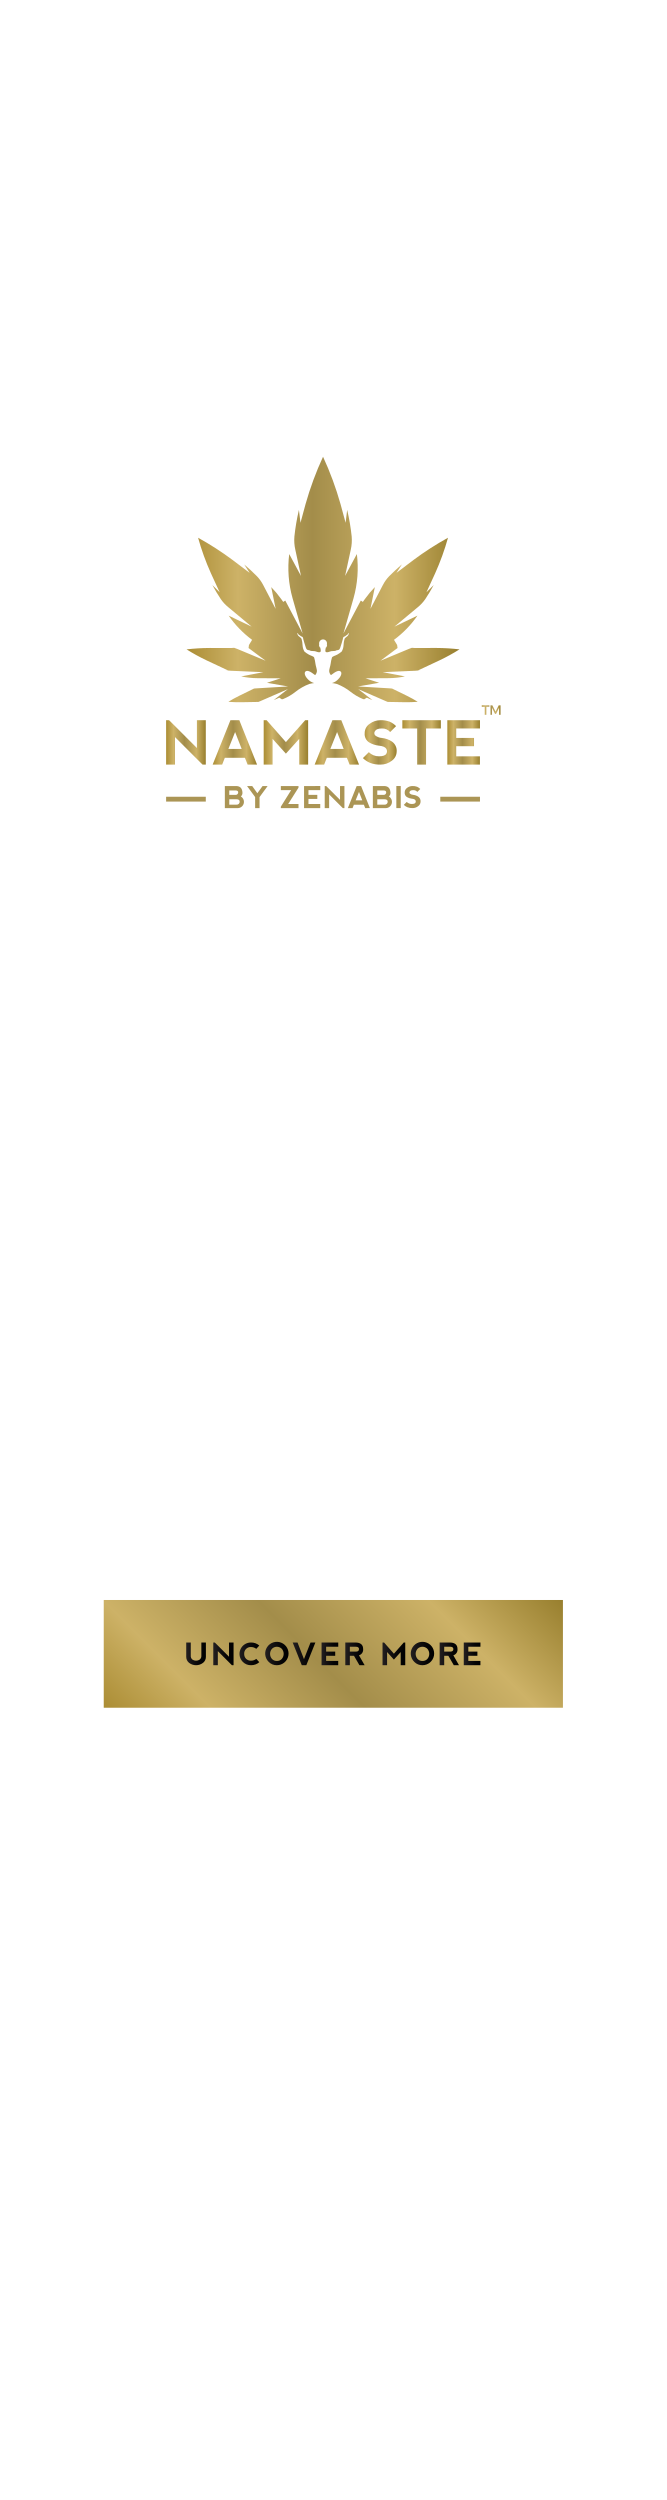
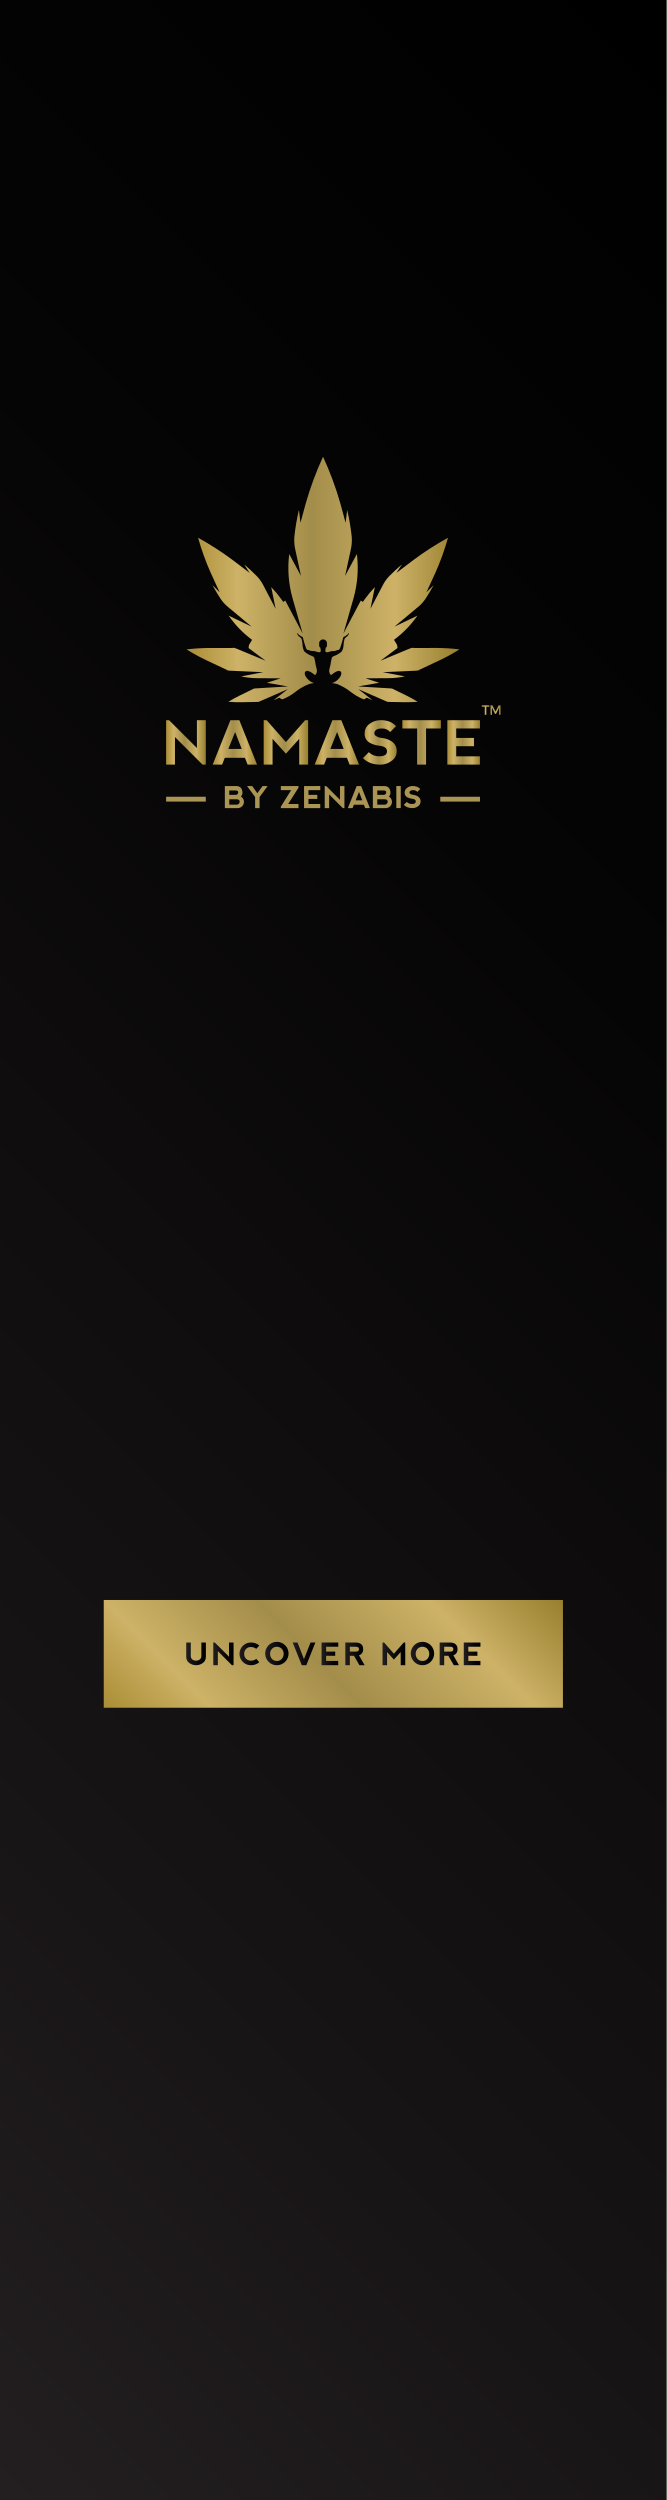
<svg xmlns="http://www.w3.org/2000/svg" xmlns:xlink="http://www.w3.org/1999/xlink" id="Layer_1" data-name="Layer 1" width="160" height="600" viewBox="0 0 160 600">
  <defs>
-     <style>.cls-1{fill:url(#New_Gradient_Swatch_2);}.cls-2{fill:url(#New_Gradient_Swatch_2-2);}.cls-3{fill:url(#New_Gradient_Swatch_2-3);}.cls-4{fill:url(#New_Gradient_Swatch_2-4);}.cls-5{fill:url(#New_Gradient_Swatch_2-5);}.cls-6{fill:url(#New_Gradient_Swatch_2-6);}.cls-7{fill:url(#New_Gradient_Swatch_2-7);}.cls-8{fill:url(#New_Gradient_Swatch_2-8);}.cls-9{fill:url(#New_Gradient_Swatch_2-9);}.cls-10{fill:#ab9555;}.cls-11{fill:url(#New_Gradient_Swatch_2-10);}.cls-12{fill:url(#linear-gradient);}.cls-13{fill:url(#linear-gradient-2);}.cls-14{fill:url(#linear-gradient-3);}.cls-15{fill:url(#linear-gradient-4);}.cls-16{fill:url(#linear-gradient-5);}.cls-17{fill:url(#linear-gradient-6);}.cls-18{fill:url(#linear-gradient-7);}.cls-19{fill:url(#linear-gradient-8);}.cls-20{fill:url(#linear-gradient-9);}.cls-21{fill:url(#linear-gradient-10);}.cls-22{fill:url(#linear-gradient-11);}</style>
+     <style>.cls-1{fill:url(#linear-gradient);}.cls-2{fill:url(#New_Gradient_Swatch_2);}.cls-3{fill:url(#New_Gradient_Swatch_2-2);}.cls-4{fill:url(#New_Gradient_Swatch_2-3);}.cls-5{fill:url(#New_Gradient_Swatch_2-4);}.cls-6{fill:url(#New_Gradient_Swatch_2-5);}.cls-7{fill:url(#New_Gradient_Swatch_2-6);}.cls-8{fill:url(#New_Gradient_Swatch_2-7);}.cls-9{fill:url(#New_Gradient_Swatch_2-8);}.cls-10{fill:url(#New_Gradient_Swatch_2-9);}.cls-11{fill:#ab9555;}.cls-12{fill:url(#New_Gradient_Swatch_2-10);}.cls-13{fill:url(#linear-gradient-2);}.cls-14{fill:url(#linear-gradient-3);}.cls-15{fill:url(#linear-gradient-4);}.cls-16{fill:url(#linear-gradient-5);}.cls-17{fill:url(#linear-gradient-6);}.cls-18{fill:url(#linear-gradient-7);}.cls-19{fill:url(#linear-gradient-8);}.cls-20{fill:url(#linear-gradient-9);}.cls-21{fill:url(#linear-gradient-10);}.cls-22{fill:url(#linear-gradient-11);}.cls-23{fill:url(#linear-gradient-12);}</style>
+     <linearGradient id="linear-gradient" x1="-110" y1="490" x2="270" y2="110" gradientUnits="userSpaceOnUse">
+       <stop offset="0" stop-color="#231f20" />
+       <stop offset="0.24" stop-color="#171415" />
+       <stop offset="0.673" stop-color="#060505" />
+       <stop offset="1" />
+     </linearGradient>
    <linearGradient id="New_Gradient_Swatch_2" x1="107.361" y1="178.177" x2="115.193" y2="178.177" gradientUnits="userSpaceOnUse">
      <stop offset="0" stop-color="#ab8d34" />
      <stop offset="0.188" stop-color="#cdb267" />
      <stop offset="0.461" stop-color="#a38d4a" />
      <stop offset="0.763" stop-color="#cdb267" />
      <stop offset="1" stop-color="#987f2e" />
    </linearGradient>
    <linearGradient id="New_Gradient_Swatch_2-2" x1="75.515" y1="178.177" x2="86.168" y2="178.177" xlink:href="#New_Gradient_Swatch_2" />
    <linearGradient id="New_Gradient_Swatch_2-3" x1="87.1" y1="178.177" x2="95.202" y2="178.177" xlink:href="#New_Gradient_Swatch_2" />
    <linearGradient id="New_Gradient_Swatch_2-4" x1="44.777" y1="139.078" x2="110.283" y2="139.078" xlink:href="#New_Gradient_Swatch_2" />
    <linearGradient id="New_Gradient_Swatch_2-5" x1="96.566" y1="178.177" x2="105.805" y2="178.177" xlink:href="#New_Gradient_Swatch_2" />
    <linearGradient id="New_Gradient_Swatch_2-6" x1="39.867" y1="178.177" x2="49.39" y2="178.177" xlink:href="#New_Gradient_Swatch_2" />
    <linearGradient id="New_Gradient_Swatch_2-7" x1="63.285" y1="178.177" x2="73.952" y2="178.177" xlink:href="#New_Gradient_Swatch_2" />
    <linearGradient id="New_Gradient_Swatch_2-8" x1="51.039" y1="178.177" x2="61.692" y2="178.177" xlink:href="#New_Gradient_Swatch_2" />
    <linearGradient id="New_Gradient_Swatch_2-9" x1="115.62" y1="170.419" x2="120.133" y2="170.419" xlink:href="#New_Gradient_Swatch_2" />
    <linearGradient id="New_Gradient_Swatch_2-10" x1="45.984" y1="430.943" x2="114.016" y2="362.91" xlink:href="#New_Gradient_Swatch_2" />
-     <linearGradient id="linear-gradient" x1="44.693" y1="396.926" x2="49.415" y2="396.926" gradientUnits="userSpaceOnUse">
-       <stop offset="0" stop-color="#231f20" />
-       <stop offset="0.24" stop-color="#171415" />
-       <stop offset="0.673" stop-color="#060505" />
-       <stop offset="1" />
-     </linearGradient>
-     <linearGradient id="linear-gradient-2" x1="51.187" y1="396.926" x2="56.054" y2="396.926" xlink:href="#linear-gradient" />
-     <linearGradient id="linear-gradient-3" x1="57.51" y1="396.926" x2="62.231" y2="396.926" xlink:href="#linear-gradient" />
-     <linearGradient id="linear-gradient-4" x1="63.723" y1="396.926" x2="69.171" y2="396.926" xlink:href="#linear-gradient" />
-     <linearGradient id="linear-gradient-5" x1="70.242" y1="396.926" x2="75.69" y2="396.926" xlink:href="#linear-gradient" />
-     <linearGradient id="linear-gradient-6" x1="77.176" y1="396.926" x2="81.179" y2="396.926" xlink:href="#linear-gradient" />
-     <linearGradient id="linear-gradient-7" x1="82.871" y1="396.926" x2="87.509" y2="396.926" xlink:href="#linear-gradient" />
-     <linearGradient id="linear-gradient-8" x1="91.808" y1="396.926" x2="97.26" y2="396.926" xlink:href="#linear-gradient" />
-     <linearGradient id="linear-gradient-9" x1="98.665" y1="396.926" x2="104.113" y2="396.926" xlink:href="#linear-gradient" />
-     <linearGradient id="linear-gradient-10" x1="105.518" y1="396.926" x2="110.156" y2="396.926" xlink:href="#linear-gradient" />
-     <linearGradient id="linear-gradient-11" x1="111.303" y1="396.926" x2="115.307" y2="396.926" xlink:href="#linear-gradient" />
+     <linearGradient id="linear-gradient-2" x1="44.693" y1="396.926" x2="49.415" y2="396.926" xlink:href="#linear-gradient" />
+     <linearGradient id="linear-gradient-3" x1="51.187" y1="396.926" x2="56.054" y2="396.926" xlink:href="#linear-gradient" />
+     <linearGradient id="linear-gradient-4" x1="57.51" y1="396.926" x2="62.231" y2="396.926" xlink:href="#linear-gradient" />
+     <linearGradient id="linear-gradient-5" x1="63.723" y1="396.926" x2="69.171" y2="396.926" xlink:href="#linear-gradient" />
+     <linearGradient id="linear-gradient-6" x1="70.242" y1="396.926" x2="75.69" y2="396.926" xlink:href="#linear-gradient" />
+     <linearGradient id="linear-gradient-7" x1="77.176" y1="396.926" x2="81.179" y2="396.926" xlink:href="#linear-gradient" />
+     <linearGradient id="linear-gradient-8" x1="82.871" y1="396.926" x2="87.509" y2="396.926" xlink:href="#linear-gradient" />
+     <linearGradient id="linear-gradient-9" x1="91.808" y1="396.926" x2="97.26" y2="396.926" xlink:href="#linear-gradient" />
+     <linearGradient id="linear-gradient-10" x1="98.665" y1="396.926" x2="104.113" y2="396.926" xlink:href="#linear-gradient" />
+     <linearGradient id="linear-gradient-11" x1="105.518" y1="396.926" x2="110.156" y2="396.926" xlink:href="#linear-gradient" />
+     <linearGradient id="linear-gradient-12" x1="111.303" y1="396.926" x2="115.307" y2="396.926" xlink:href="#linear-gradient" />
  </defs>
-   <polygon class="cls-1" points="115.193 174.837 115.193 172.847 107.361 172.854 107.361 183.507 115.179 183.507 115.179 181.517 109.494 181.517 109.494 179.094 113.765 179.094 113.765 177.111 109.494 177.111 109.494 174.837 115.193 174.837" />
-   <path class="cls-2" d="M81.912,172.847h-2.132l-4.264,10.66h2.274l.64-1.635h4.833l.64,1.635,2.267-.007Zm-2.63,6.894,1.62-4.051,1.578,4.051Z" />
-   <path class="cls-3" d="M94.1,177.999a5.286,5.286,0,0,0-2.452-.888,2.81,2.81,0,0,1-1.635-.64.832.832,0,0,1,0-1.031q.356-.604,1.635-.604a2.448,2.448,0,0,1,1.99.853l1.421-1.421a4.973,4.973,0,0,0-1.528-1.066,5.949,5.949,0,0,0-2.303-.355,4.267,4.267,0,0,0-2.491.856,2.652,2.652,0,0,0-1.212,2.271,2.359,2.359,0,0,0,1.066,2.203,5.729,5.729,0,0,0,2.345.782q1.421.142,1.773.746a1.126,1.126,0,0,1,0,1.208q-.352.604-1.773.604a3.376,3.376,0,0,1-2.416-.995l-1.422,1.422a5.38,5.38,0,0,0,1.706,1.137,6.313,6.313,0,0,0,2.48.426,4.305,4.305,0,0,0,2.74-.924,2.732,2.732,0,0,0,1.176-2.203A2.668,2.668,0,0,0,94.1,177.999Z" />
-   <path class="cls-4" d="M73.548,161.032c.712-.21,2.003.997,2.087.997a1.54,1.54,0,0,0,.43-.994c0-.426-.304-1.255-.361-1.757a8.357,8.357,0,0,0-.303-1.453c-.111-.33-.883-.474-1.297-.73a6.766,6.766,0,0,1-1.045-.724,3.306,3.306,0,0,1-.444-1.516,5.962,5.962,0,0,0-.249-1.544c-.144-.27-.515-.461-.766-.712a1.078,1.078,0,0,1-.258-.664c.192-.06.252.435.475.478s.207.225.555.345c.348.12.36.285.406.61s.435,1.42.564,1.868c.129.448.264.784.706.799.441.015.381.243.901.201a2.908,2.908,0,0,1,1.246.24c.279.099.631.108.751-.087.12-.195-.084-.982-.084-.982-.18,0-.21-.243-.279-.468-.069-.225.042-.243.042-.243a.952.952,0,1,1,1.814,0s.111.018.042.243c-.069.225-.099.468-.279.468,0,0-.204.787-.084.982.12.195.472.186.751.087a2.908,2.908,0,0,1,1.246-.24c.52.042.46-.186.901-.201.442-.015.577-.351.706-.799.129-.447.52-1.543.565-1.868s.057-.49.406-.61c.348-.12.333-.303.555-.345s.282-.538.475-.478a1.08,1.08,0,0,1-.258.664c-.251.251-.621.442-.766.712a5.962,5.962,0,0,0-.249,1.544,3.306,3.306,0,0,1-.444,1.516,6.768,6.768,0,0,1-1.045.724c-.414.256-1.186.4-1.297.73a8.323,8.323,0,0,0-.303,1.453c-.057.502-.361,1.331-.361,1.757a1.54,1.54,0,0,0,.43.994c.084,0,1.375-1.207,2.087-.997.712.211.429,1.207-.309,1.946a3.164,3.164,0,0,1-1.531.954,8.289,8.289,0,0,1,1.162.217,12.439,12.439,0,0,1,3.319,1.894,12.06,12.06,0,0,0,2.96,1.728,2.527,2.527,0,0,0,.286.063c.102-.085.634-.392.634-.392a11.91,11.91,0,0,0,1.337.572l-3.408-2.628,6.755,2.941c.111.048.223.092.334.132l4.083.073c1.072.02,2.13-.027,3.113-.103-.792-.489-1.65-.977-2.569-1.426l-3.583-1.752c-.119-.015-.241-.027-.365-.034l-7.809-.469,5.074-.882L87.707,162.795l5.63-.037a19.112,19.112,0,0,0,3.843-.423l-5.321-1.013,7.798-.346a7.652,7.652,0,0,0,1.305-.166l-.592.072,5.147-2.415a45.989,45.989,0,0,0,4.766-2.62,50.294,50.294,0,0,0-5.575-.338l-5.85.013.652-.213a7.327,7.327,0,0,0-1.38.426L91.306,158.579l4.13-3.077-.032.005L95.31,154.797l-.75-1.238a24.727,24.727,0,0,0,5.623-5.805l-5.517,2.641,5.622-4.682a9.259,9.259,0,0,0,1.785-1.935c.725-1.096,1.398-2.218,2.012-3.355l-1.742,1.721,2.089-4.544a60.006,60.006,0,0,0,3.09-8.545,72.736,72.736,0,0,0-8.282,5.336l-4.09,3.099,1.304-2.033c-1.058.9-2.081,1.849-3.057,2.838a8.96,8.96,0,0,0-1.505,2.109l-2.987,5.721,1.061-5.222a24.687,24.687,0,0,0-2.366,2.83l-.521.726-.477-.328a1.364,1.364,0,0,0-.074.124l-4.103,7.78,2.42-8.456a26.843,26.843,0,0,0,.803-10.612l-2.825,5.251,1.368-6.317a10.284,10.284,0,0,0,.214-3.152,50.889,50.889,0,0,0-1.086-6.377l-.372,3.1L81.719,120.956a76.911,76.911,0,0,0-4.189-11.337A76.834,76.834,0,0,0,73.341,120.956l-1.226,4.52-.373-3.1a50.937,50.937,0,0,0-1.086,6.377,10.289,10.289,0,0,0,.214,3.152l1.367,6.319-2.824-5.252a26.839,26.839,0,0,0,.803,10.611l2.42,8.457L68.533,144.259a1.307,1.307,0,0,0-.074-.124l-.477.328-.521-.726a24.691,24.691,0,0,0-2.366-2.83l1.061,5.222-2.987-5.721a8.966,8.966,0,0,0-1.505-2.109c-.974-.987-1.996-1.935-3.053-2.834l1.307,2.034-4.097-3.105a72.701,72.701,0,0,0-8.282-5.336,59.995,59.995,0,0,0,3.09,8.545l2.089,4.544-1.742-1.721c.614,1.136,1.287,2.259,2.012,3.355a9.251,9.251,0,0,0,1.785,1.935l5.622,4.682-5.517-2.641a24.721,24.721,0,0,0,5.623,5.805l-.75,1.238-.094.71-.032-.005,4.13,3.077-6.824-2.844a7.372,7.372,0,0,0-1.38-.426l.651.213-5.85-.013a50.297,50.297,0,0,0-5.575.338,45.989,45.989,0,0,0,4.766,2.62l5.147,2.414-.592-.072a7.62,7.62,0,0,0,1.305.167l7.798.346-5.321,1.013a19.113,19.113,0,0,0,3.843.423l5.645.037-3.301,1.071,5.071.881-7.81.469q-.186.011-.365.034l-3.583,1.752c-.919.45-1.777.937-2.569,1.426.983.076,2.041.123,3.113.103l4.083-.073c.111-.04.223-.084.334-.132l6.755-2.941-3.408,2.628a11.911,11.911,0,0,0,1.337-.572s.532.307.633.392a2.494,2.494,0,0,0,.287-.062,12.055,12.055,0,0,0,2.96-1.728,12.441,12.441,0,0,1,3.319-1.894,8.288,8.288,0,0,1,1.162-.217,3.164,3.164,0,0,1-1.531-.954C73.119,162.239,72.836,161.242,73.548,161.032Z" />
-   <polygon class="cls-5" points="96.566 174.837 100.119 174.837 100.119 183.507 102.252 183.507 102.252 174.837 105.805 174.837 105.805 172.847 96.566 172.847 96.566 174.837" />
-   <polygon class="cls-6" points="47.258 179.527 40.578 172.847 39.867 172.847 39.867 183.507 41.999 183.507 41.999 176.898 48.609 183.507 49.39 183.507 49.39 172.847 47.258 172.847 47.258 179.527" />
-   <polygon class="cls-7" points="68.615 178.106 63.995 172.847 63.285 172.847 63.285 183.507 65.417 183.507 65.417 177.324 68.615 180.878 71.813 177.324 71.82 183.507 73.952 183.507 73.952 172.847 73.241 172.847 68.615 178.106" />
-   <path class="cls-8" d="M57.435,172.847H55.303l-4.264,10.66h2.274l.64-1.635h4.833l.64,1.635,2.267-.007ZM54.806,179.741l1.62-4.051,1.578,4.051Z" />
-   <path class="cls-9" d="M116.724,169.624v1.935h-.384v-1.935h-.72v-.345h1.827v.345Zm3.053,1.935-.003-1.704-.72,1.466h-.251l-.72-1.466v1.704h-.362v-2.28h.456l.753,1.515.749-1.515h.453v2.28Z" />
-   <path class="cls-10" d="M57.806,191.152a1.504,1.504,0,0,1-.862,2.797l-2.981-.004v-5.294h2.811q1.339.078,1.413,1.557A1.109,1.109,0,0,1,57.806,191.152Zm-2.779-.378H56.51a.598.598,0,0,0,.657-.66q-.017-.388-.646-.41H55.027Zm0,2.345H56.757a.691.691,0,0,0,.763-.766q-.017-.509-.752-.53h-1.741Z" />
-   <path class="cls-10" d="M59.289,188.648h1.243l1.229,1.73,1.257-1.73h1.215l-1.942,2.649v2.649H61.231v-2.649Z" />
-   <path class="cls-10" d="M71.642,193.945H67.401l.004-.353,2.468-3.955H67.404l-.004-.989h4.241v.388l-2.479,3.92h2.479Z" />
-   <path class="cls-10" d="M72.973,193.945v-5.294l3.892-.004v.989H74.032v1.13h2.122v.985H74.032v1.204h2.825v.989Z" />
-   <path class="cls-10" d="M77.931,193.945v-5.297h.353l3.32,3.32v-3.32h1.059v5.297h-.388l-3.284-3.284v3.284Z" />
-   <path class="cls-10" d="M83.482,193.945l2.119-5.297h1.059l2.115,5.294-1.126.004-.318-.812H84.93l-.318.812Zm2.677-3.885-.805,2.013h1.589Z" />
-   <path class="cls-10" d="M93.328,191.152a1.504,1.504,0,0,1-.862,2.797l-2.981-.004v-5.294h2.811q1.338.078,1.413,1.557A1.111,1.111,0,0,1,93.328,191.152Zm-2.78-.378H92.031a.597.597,0,0,0,.657-.66c-.011-.259-.227-.396-.646-.41H90.548Zm0,2.345h1.73a.691.691,0,0,0,.763-.766q-.017-.509-.752-.53H90.548Z" />
-   <path class="cls-10" d="M95.121,188.644h1.055v5.301H95.121Z" />
-   <path class="cls-10" d="M100.108,188.824a2.459,2.459,0,0,1,.759.53l-.706.706a1.216,1.216,0,0,0-.989-.424q-.636,0-.812.3a.415.415,0,0,0,0,.512,1.397,1.397,0,0,0,.812.318,2.628,2.628,0,0,1,1.219.441,1.327,1.327,0,0,1,.547,1.183,1.359,1.359,0,0,1-.584,1.095,2.139,2.139,0,0,1-1.361.459,3.14,3.14,0,0,1-1.233-.212,2.684,2.684,0,0,1-.848-.565l.706-.706a1.679,1.679,0,0,0,1.201.494q.707,0,.881-.3a.557.557,0,0,0,0-.6q-.174-.3-.881-.371a2.846,2.846,0,0,1-1.165-.388,1.172,1.172,0,0,1-.53-1.095,1.317,1.317,0,0,1,.602-1.128,2.12,2.12,0,0,1,1.238-.426A2.963,2.963,0,0,1,100.108,188.824Z" />
-   <rect class="cls-10" x="39.867" y="191.22" width="9.523" height="1.16" />
-   <rect class="cls-10" x="105.67" y="191.22" width="9.523" height="1.16" />
-   <rect class="cls-11" x="24.898" y="383.996" width="110.204" height="25.86" />
-   <path class="cls-12" d="M45.783,394.202v3.16a1.093,1.093,0,0,0,.363.908,1.564,1.564,0,0,0,1.816,0,1.093,1.093,0,0,0,.363-.908v-3.16H49.415v3.451a1.805,1.805,0,0,1-.672,1.417,2.745,2.745,0,0,1-3.378,0,1.805,1.805,0,0,1-.672-1.417v-3.451Z" />
-   <path class="cls-13" d="M51.187,399.65v-5.448h.363l3.414,3.414v-3.414h1.09v5.448h-.399l-3.379-3.378v3.378Z" />
-   <path class="cls-14" d="M58.292,398.868a2.725,2.725,0,0,1,1.938-4.666,2.949,2.949,0,0,1,2.002.726l-.726.795a2.011,2.011,0,0,0-1.275-.436,1.553,1.553,0,0,0-1.63,1.62,1.631,1.631,0,0,0,.454,1.206,1.608,1.608,0,0,0,1.184.447,1.953,1.953,0,0,0,1.268-.432l.726.795a2.939,2.939,0,0,1-2.002.726A2.651,2.651,0,0,1,58.292,398.868Z" />
-   <path class="cls-15" d="M64.505,398.868a2.806,2.806,0,1,1,1.944.783A2.641,2.641,0,0,1,64.505,398.868Zm1.947-.234a1.53,1.53,0,0,0,1.177-.49,1.858,1.858,0,0,0,0-2.434,1.666,1.666,0,0,0-2.361,0,1.856,1.856,0,0,0,0,2.434A1.539,1.539,0,0,0,66.451,398.633Z" />
-   <path class="cls-16" d="M71.404,394.202l1.548,3.992,1.576-3.992h1.162l-2.175,5.448H72.425L70.242,394.202Z" />
-   <path class="cls-17" d="M77.176,399.65v-5.445l4.003-.004v1.017H78.266v1.162H80.449v1.013H78.266v1.239h2.906v1.017Z" />
-   <path class="cls-18" d="M86.151,397.275l1.358,2.375H86.26l-1.304-2.252h-.996v2.252H82.871v-5.448h2.376q1.906,0,1.907,1.569A1.409,1.409,0,0,1,86.151,397.275Zm-2.191-.893h1.526q.658-.011.676-.599-.019-.537-.665-.559H83.96Z" />
-   <path class="cls-19" d="M91.808,399.65v-5.448h.363L94.533,396.89l2.364-2.688h.363v5.448H96.171l-.004-3.16-1.634,1.816-1.635-1.816v3.16Z" />
-   <path class="cls-20" d="M99.446,398.868a2.806,2.806,0,1,1,1.944.783A2.641,2.641,0,0,1,99.446,398.868Zm1.947-.234a1.53,1.53,0,0,0,1.177-.49,1.858,1.858,0,0,0,0-2.434,1.666,1.666,0,0,0-2.361,0,1.856,1.856,0,0,0,0,2.434A1.539,1.539,0,0,0,101.393,398.633Z" />
-   <path class="cls-21" d="M108.798,397.275l1.358,2.375h-1.249l-1.304-2.252h-.996v2.252h-1.09v-5.448h2.376q1.906,0,1.907,1.569A1.409,1.409,0,0,1,108.798,397.275Zm-2.191-.893H108.133q.658-.011.676-.599-.019-.537-.665-.559h-1.537Z" />
-   <path class="cls-22" d="M111.303,399.65v-5.445l4.003-.004v1.017h-2.914v1.162h2.183v1.013h-2.183v1.239h2.906v1.017Z" />
+   <rect class="cls-1" width="160" height="600" />
+   <polygon class="cls-2" points="115.193 174.837 115.193 172.847 107.361 172.854 107.361 183.507 115.179 183.507 115.179 181.517 109.494 181.517 109.494 179.094 113.765 179.094 113.765 177.111 109.494 177.111 109.494 174.837 115.193 174.837" />
+   <path class="cls-3" d="M81.912,172.847h-2.132l-4.264,10.66h2.274l.64-1.635h4.833l.64,1.635,2.267-.007Zm-2.63,6.894,1.62-4.051,1.578,4.051Z" />
+   <path class="cls-4" d="M94.1,177.999a5.286,5.286,0,0,0-2.452-.888,2.81,2.81,0,0,1-1.635-.64.832.832,0,0,1,0-1.031q.356-.604,1.635-.604a2.448,2.448,0,0,1,1.99.853l1.421-1.421a4.973,4.973,0,0,0-1.528-1.066,5.949,5.949,0,0,0-2.303-.355,4.267,4.267,0,0,0-2.491.856,2.652,2.652,0,0,0-1.212,2.271,2.359,2.359,0,0,0,1.066,2.203,5.729,5.729,0,0,0,2.345.782q1.421.142,1.773.746a1.126,1.126,0,0,1,0,1.208q-.352.604-1.773.604a3.376,3.376,0,0,1-2.416-.995l-1.422,1.422a5.38,5.38,0,0,0,1.706,1.137,6.313,6.313,0,0,0,2.48.426,4.305,4.305,0,0,0,2.74-.924,2.732,2.732,0,0,0,1.176-2.203A2.668,2.668,0,0,0,94.1,177.999Z" />
+   <path class="cls-5" d="M73.548,161.032c.712-.21,2.003.997,2.087.997a1.54,1.54,0,0,0,.43-.994c0-.426-.304-1.255-.361-1.757a8.357,8.357,0,0,0-.303-1.453c-.111-.33-.883-.474-1.297-.73a6.766,6.766,0,0,1-1.045-.724,3.306,3.306,0,0,1-.444-1.516,5.962,5.962,0,0,0-.249-1.544c-.144-.27-.515-.461-.766-.712a1.078,1.078,0,0,1-.258-.664c.192-.06.252.435.475.478s.207.225.555.345c.348.12.36.285.406.61s.435,1.42.564,1.868c.129.448.264.784.706.799.441.015.381.243.901.201a2.908,2.908,0,0,1,1.246.24c.279.099.631.108.751-.087.12-.195-.084-.982-.084-.982-.18,0-.21-.243-.279-.468-.069-.225.042-.243.042-.243a.952.952,0,1,1,1.814,0s.111.018.042.243c-.069.225-.099.468-.279.468,0,0-.204.787-.084.982.12.195.472.186.751.087a2.908,2.908,0,0,1,1.246-.24c.52.042.46-.186.901-.201.442-.015.577-.351.706-.799.129-.447.52-1.543.565-1.868s.057-.49.406-.61c.348-.12.333-.303.555-.345s.282-.538.475-.478a1.08,1.08,0,0,1-.258.664c-.251.251-.621.442-.766.712a5.962,5.962,0,0,0-.249,1.544,3.306,3.306,0,0,1-.444,1.516,6.768,6.768,0,0,1-1.045.724c-.414.256-1.186.4-1.297.73a8.323,8.323,0,0,0-.303,1.453c-.057.502-.361,1.331-.361,1.757a1.54,1.54,0,0,0,.43.994c.084,0,1.375-1.207,2.087-.997.712.211.429,1.207-.309,1.946a3.164,3.164,0,0,1-1.531.954,8.289,8.289,0,0,1,1.162.217,12.439,12.439,0,0,1,3.319,1.894,12.06,12.06,0,0,0,2.96,1.728,2.527,2.527,0,0,0,.286.063c.102-.085.634-.392.634-.392a11.91,11.91,0,0,0,1.337.572l-3.408-2.628,6.755,2.941c.111.048.223.092.334.132l4.083.073c1.072.02,2.13-.027,3.113-.103-.792-.489-1.65-.977-2.569-1.426l-3.583-1.752c-.119-.015-.241-.027-.365-.034l-7.809-.469,5.074-.882L87.707,162.795l5.63-.037a19.112,19.112,0,0,0,3.843-.423l-5.321-1.013,7.798-.346a7.652,7.652,0,0,0,1.305-.166l-.592.072,5.147-2.415a45.989,45.989,0,0,0,4.766-2.62,50.294,50.294,0,0,0-5.575-.338l-5.85.013.652-.213a7.327,7.327,0,0,0-1.38.426L91.306,158.579l4.13-3.077-.032.005L95.31,154.797l-.75-1.238a24.727,24.727,0,0,0,5.623-5.805l-5.517,2.641,5.622-4.682a9.259,9.259,0,0,0,1.785-1.935c.725-1.096,1.398-2.218,2.012-3.355l-1.742,1.721,2.089-4.544a60.006,60.006,0,0,0,3.09-8.545,72.736,72.736,0,0,0-8.282,5.336l-4.09,3.099,1.304-2.033c-1.058.9-2.081,1.849-3.057,2.838a8.96,8.96,0,0,0-1.505,2.109l-2.987,5.721,1.061-5.222a24.687,24.687,0,0,0-2.366,2.83l-.521.726-.477-.328a1.364,1.364,0,0,0-.074.124l-4.103,7.78,2.42-8.456a26.843,26.843,0,0,0,.803-10.612l-2.825,5.251,1.368-6.317a10.284,10.284,0,0,0,.214-3.152,50.889,50.889,0,0,0-1.086-6.377l-.372,3.1L81.719,120.956a76.911,76.911,0,0,0-4.189-11.337A76.834,76.834,0,0,0,73.341,120.956l-1.226,4.52-.373-3.1a50.937,50.937,0,0,0-1.086,6.377,10.289,10.289,0,0,0,.214,3.152l1.367,6.319-2.824-5.252a26.839,26.839,0,0,0,.803,10.611l2.42,8.457L68.533,144.259a1.307,1.307,0,0,0-.074-.124l-.477.328-.521-.726a24.691,24.691,0,0,0-2.366-2.83l1.061,5.222-2.987-5.721a8.966,8.966,0,0,0-1.505-2.109c-.974-.987-1.996-1.935-3.053-2.834l1.307,2.034-4.097-3.105a72.701,72.701,0,0,0-8.282-5.336,59.995,59.995,0,0,0,3.09,8.545l2.089,4.544-1.742-1.721c.614,1.136,1.287,2.259,2.012,3.355a9.251,9.251,0,0,0,1.785,1.935l5.622,4.682-5.517-2.641a24.721,24.721,0,0,0,5.623,5.805l-.75,1.238-.094.71-.032-.005,4.13,3.077-6.824-2.844a7.372,7.372,0,0,0-1.38-.426l.651.213-5.85-.013a50.297,50.297,0,0,0-5.575.338,45.989,45.989,0,0,0,4.766,2.62l5.147,2.414-.592-.072a7.62,7.62,0,0,0,1.305.167l7.798.346-5.321,1.013a19.113,19.113,0,0,0,3.843.423l5.645.037-3.301,1.071,5.071.881-7.81.469q-.186.011-.365.034l-3.583,1.752c-.919.45-1.777.937-2.569,1.426.983.076,2.041.123,3.113.103l4.083-.073c.111-.04.223-.084.334-.132l6.755-2.941-3.408,2.628a11.911,11.911,0,0,0,1.337-.572s.532.307.633.392a2.494,2.494,0,0,0,.287-.062,12.055,12.055,0,0,0,2.96-1.728,12.441,12.441,0,0,1,3.319-1.894,8.288,8.288,0,0,1,1.162-.217,3.164,3.164,0,0,1-1.531-.954C73.119,162.239,72.836,161.242,73.548,161.032Z" />
+   <polygon class="cls-6" points="96.566 174.837 100.119 174.837 100.119 183.507 102.252 183.507 102.252 174.837 105.805 174.837 105.805 172.847 96.566 172.847 96.566 174.837" />
+   <polygon class="cls-7" points="47.258 179.527 40.578 172.847 39.867 172.847 39.867 183.507 41.999 183.507 41.999 176.898 48.609 183.507 49.39 183.507 49.39 172.847 47.258 172.847 47.258 179.527" />
+   <polygon class="cls-8" points="68.615 178.106 63.995 172.847 63.285 172.847 63.285 183.507 65.417 183.507 65.417 177.324 68.615 180.878 71.813 177.324 71.82 183.507 73.952 183.507 73.952 172.847 73.241 172.847 68.615 178.106" />
+   <path class="cls-9" d="M57.435,172.847H55.303l-4.264,10.66h2.274l.64-1.635h4.833l.64,1.635,2.267-.007ZM54.806,179.741l1.62-4.051,1.578,4.051Z" />
+   <path class="cls-10" d="M116.724,169.624v1.935h-.384v-1.935h-.72v-.345h1.827v.345Zm3.053,1.935-.003-1.704-.72,1.466h-.251l-.72-1.466v1.704h-.362v-2.28h.456l.753,1.515.749-1.515h.453v2.28Z" />
+   <path class="cls-11" d="M57.806,191.152a1.504,1.504,0,0,1-.862,2.797l-2.981-.004v-5.294h2.811q1.339.078,1.413,1.557A1.109,1.109,0,0,1,57.806,191.152Zm-2.779-.378H56.51a.598.598,0,0,0,.657-.66q-.017-.388-.646-.41H55.027Zm0,2.345H56.757a.691.691,0,0,0,.763-.766q-.017-.509-.752-.53h-1.741Z" />
+   <path class="cls-11" d="M59.289,188.648h1.243l1.229,1.73,1.257-1.73h1.215l-1.942,2.649v2.649H61.231v-2.649Z" />
+   <path class="cls-11" d="M71.642,193.945H67.401l.004-.353,2.468-3.955H67.404l-.004-.989h4.241v.388l-2.479,3.92h2.479Z" />
+   <path class="cls-11" d="M72.973,193.945v-5.294l3.892-.004v.989H74.032v1.13h2.122v.985H74.032v1.204h2.825v.989Z" />
+   <path class="cls-11" d="M77.931,193.945v-5.297h.353l3.32,3.32v-3.32h1.059v5.297h-.388l-3.284-3.284v3.284Z" />
+   <path class="cls-11" d="M83.482,193.945l2.119-5.297h1.059l2.115,5.294-1.126.004-.318-.812H84.93l-.318.812Zm2.677-3.885-.805,2.013h1.589Z" />
+   <path class="cls-11" d="M93.328,191.152a1.504,1.504,0,0,1-.862,2.797l-2.981-.004v-5.294h2.811q1.338.078,1.413,1.557A1.111,1.111,0,0,1,93.328,191.152Zm-2.78-.378H92.031a.597.597,0,0,0,.657-.66c-.011-.259-.227-.396-.646-.41H90.548Zm0,2.345h1.73a.691.691,0,0,0,.763-.766q-.017-.509-.752-.53H90.548Z" />
+   <path class="cls-11" d="M95.121,188.644h1.055v5.301H95.121Z" />
+   <path class="cls-11" d="M100.108,188.824a2.459,2.459,0,0,1,.759.53l-.706.706a1.216,1.216,0,0,0-.989-.424q-.636,0-.812.3a.415.415,0,0,0,0,.512,1.397,1.397,0,0,0,.812.318,2.628,2.628,0,0,1,1.219.441,1.327,1.327,0,0,1,.547,1.183,1.359,1.359,0,0,1-.584,1.095,2.139,2.139,0,0,1-1.361.459,3.14,3.14,0,0,1-1.233-.212,2.684,2.684,0,0,1-.848-.565l.706-.706a1.679,1.679,0,0,0,1.201.494q.707,0,.881-.3a.557.557,0,0,0,0-.6q-.174-.3-.881-.371a2.846,2.846,0,0,1-1.165-.388,1.172,1.172,0,0,1-.53-1.095,1.317,1.317,0,0,1,.602-1.128,2.12,2.12,0,0,1,1.238-.426A2.963,2.963,0,0,1,100.108,188.824Z" />
+   <rect class="cls-11" x="39.867" y="191.22" width="9.523" height="1.16" />
+   <rect class="cls-11" x="105.67" y="191.22" width="9.523" height="1.16" />
+   <rect class="cls-12" x="24.898" y="383.996" width="110.204" height="25.86" />
+   <path class="cls-13" d="M45.783,394.202v3.16a1.093,1.093,0,0,0,.363.908,1.564,1.564,0,0,0,1.816,0,1.093,1.093,0,0,0,.363-.908v-3.16H49.415v3.451a1.805,1.805,0,0,1-.672,1.417,2.745,2.745,0,0,1-3.378,0,1.805,1.805,0,0,1-.672-1.417v-3.451Z" />
+   <path class="cls-14" d="M51.187,399.65v-5.448h.363l3.414,3.414v-3.414h1.09v5.448h-.399l-3.379-3.378v3.378Z" />
+   <path class="cls-15" d="M58.292,398.868a2.725,2.725,0,0,1,1.938-4.666,2.949,2.949,0,0,1,2.002.726l-.726.795a2.011,2.011,0,0,0-1.275-.436,1.553,1.553,0,0,0-1.63,1.62,1.631,1.631,0,0,0,.454,1.206,1.608,1.608,0,0,0,1.184.447,1.953,1.953,0,0,0,1.268-.432l.726.795a2.939,2.939,0,0,1-2.002.726A2.651,2.651,0,0,1,58.292,398.868Z" />
+   <path class="cls-16" d="M64.505,398.868a2.806,2.806,0,1,1,1.944.783A2.641,2.641,0,0,1,64.505,398.868Zm1.947-.234a1.53,1.53,0,0,0,1.177-.49,1.858,1.858,0,0,0,0-2.434,1.666,1.666,0,0,0-2.361,0,1.856,1.856,0,0,0,0,2.434A1.539,1.539,0,0,0,66.451,398.633Z" />
+   <path class="cls-17" d="M71.404,394.202l1.548,3.992,1.576-3.992h1.162l-2.175,5.448H72.425L70.242,394.202Z" />
+   <path class="cls-18" d="M77.176,399.65v-5.445l4.003-.004v1.017H78.266v1.162H80.449v1.013H78.266v1.239h2.906v1.017Z" />
+   <path class="cls-19" d="M86.151,397.275l1.358,2.375H86.26l-1.304-2.252h-.996v2.252H82.871v-5.448h2.376q1.906,0,1.907,1.569A1.409,1.409,0,0,1,86.151,397.275Zm-2.191-.893h1.526q.658-.011.676-.599-.019-.537-.665-.559H83.96Z" />
+   <path class="cls-20" d="M91.808,399.65v-5.448h.363L94.533,396.89l2.364-2.688h.363v5.448H96.171l-.004-3.16-1.634,1.816-1.635-1.816v3.16Z" />
+   <path class="cls-21" d="M99.446,398.868a2.806,2.806,0,1,1,1.944.783A2.641,2.641,0,0,1,99.446,398.868Zm1.947-.234a1.53,1.53,0,0,0,1.177-.49,1.858,1.858,0,0,0,0-2.434,1.666,1.666,0,0,0-2.361,0,1.856,1.856,0,0,0,0,2.434A1.539,1.539,0,0,0,101.393,398.633Z" />
+   <path class="cls-22" d="M108.798,397.275l1.358,2.375h-1.249l-1.304-2.252h-.996v2.252h-1.09v-5.448h2.376q1.906,0,1.907,1.569A1.409,1.409,0,0,1,108.798,397.275Zm-2.191-.893H108.133q.658-.011.676-.599-.019-.537-.665-.559h-1.537Z" />
+   <path class="cls-23" d="M111.303,399.65v-5.445l4.003-.004v1.017h-2.914v1.162h2.183v1.013h-2.183v1.239h2.906v1.017Z" />
</svg>
